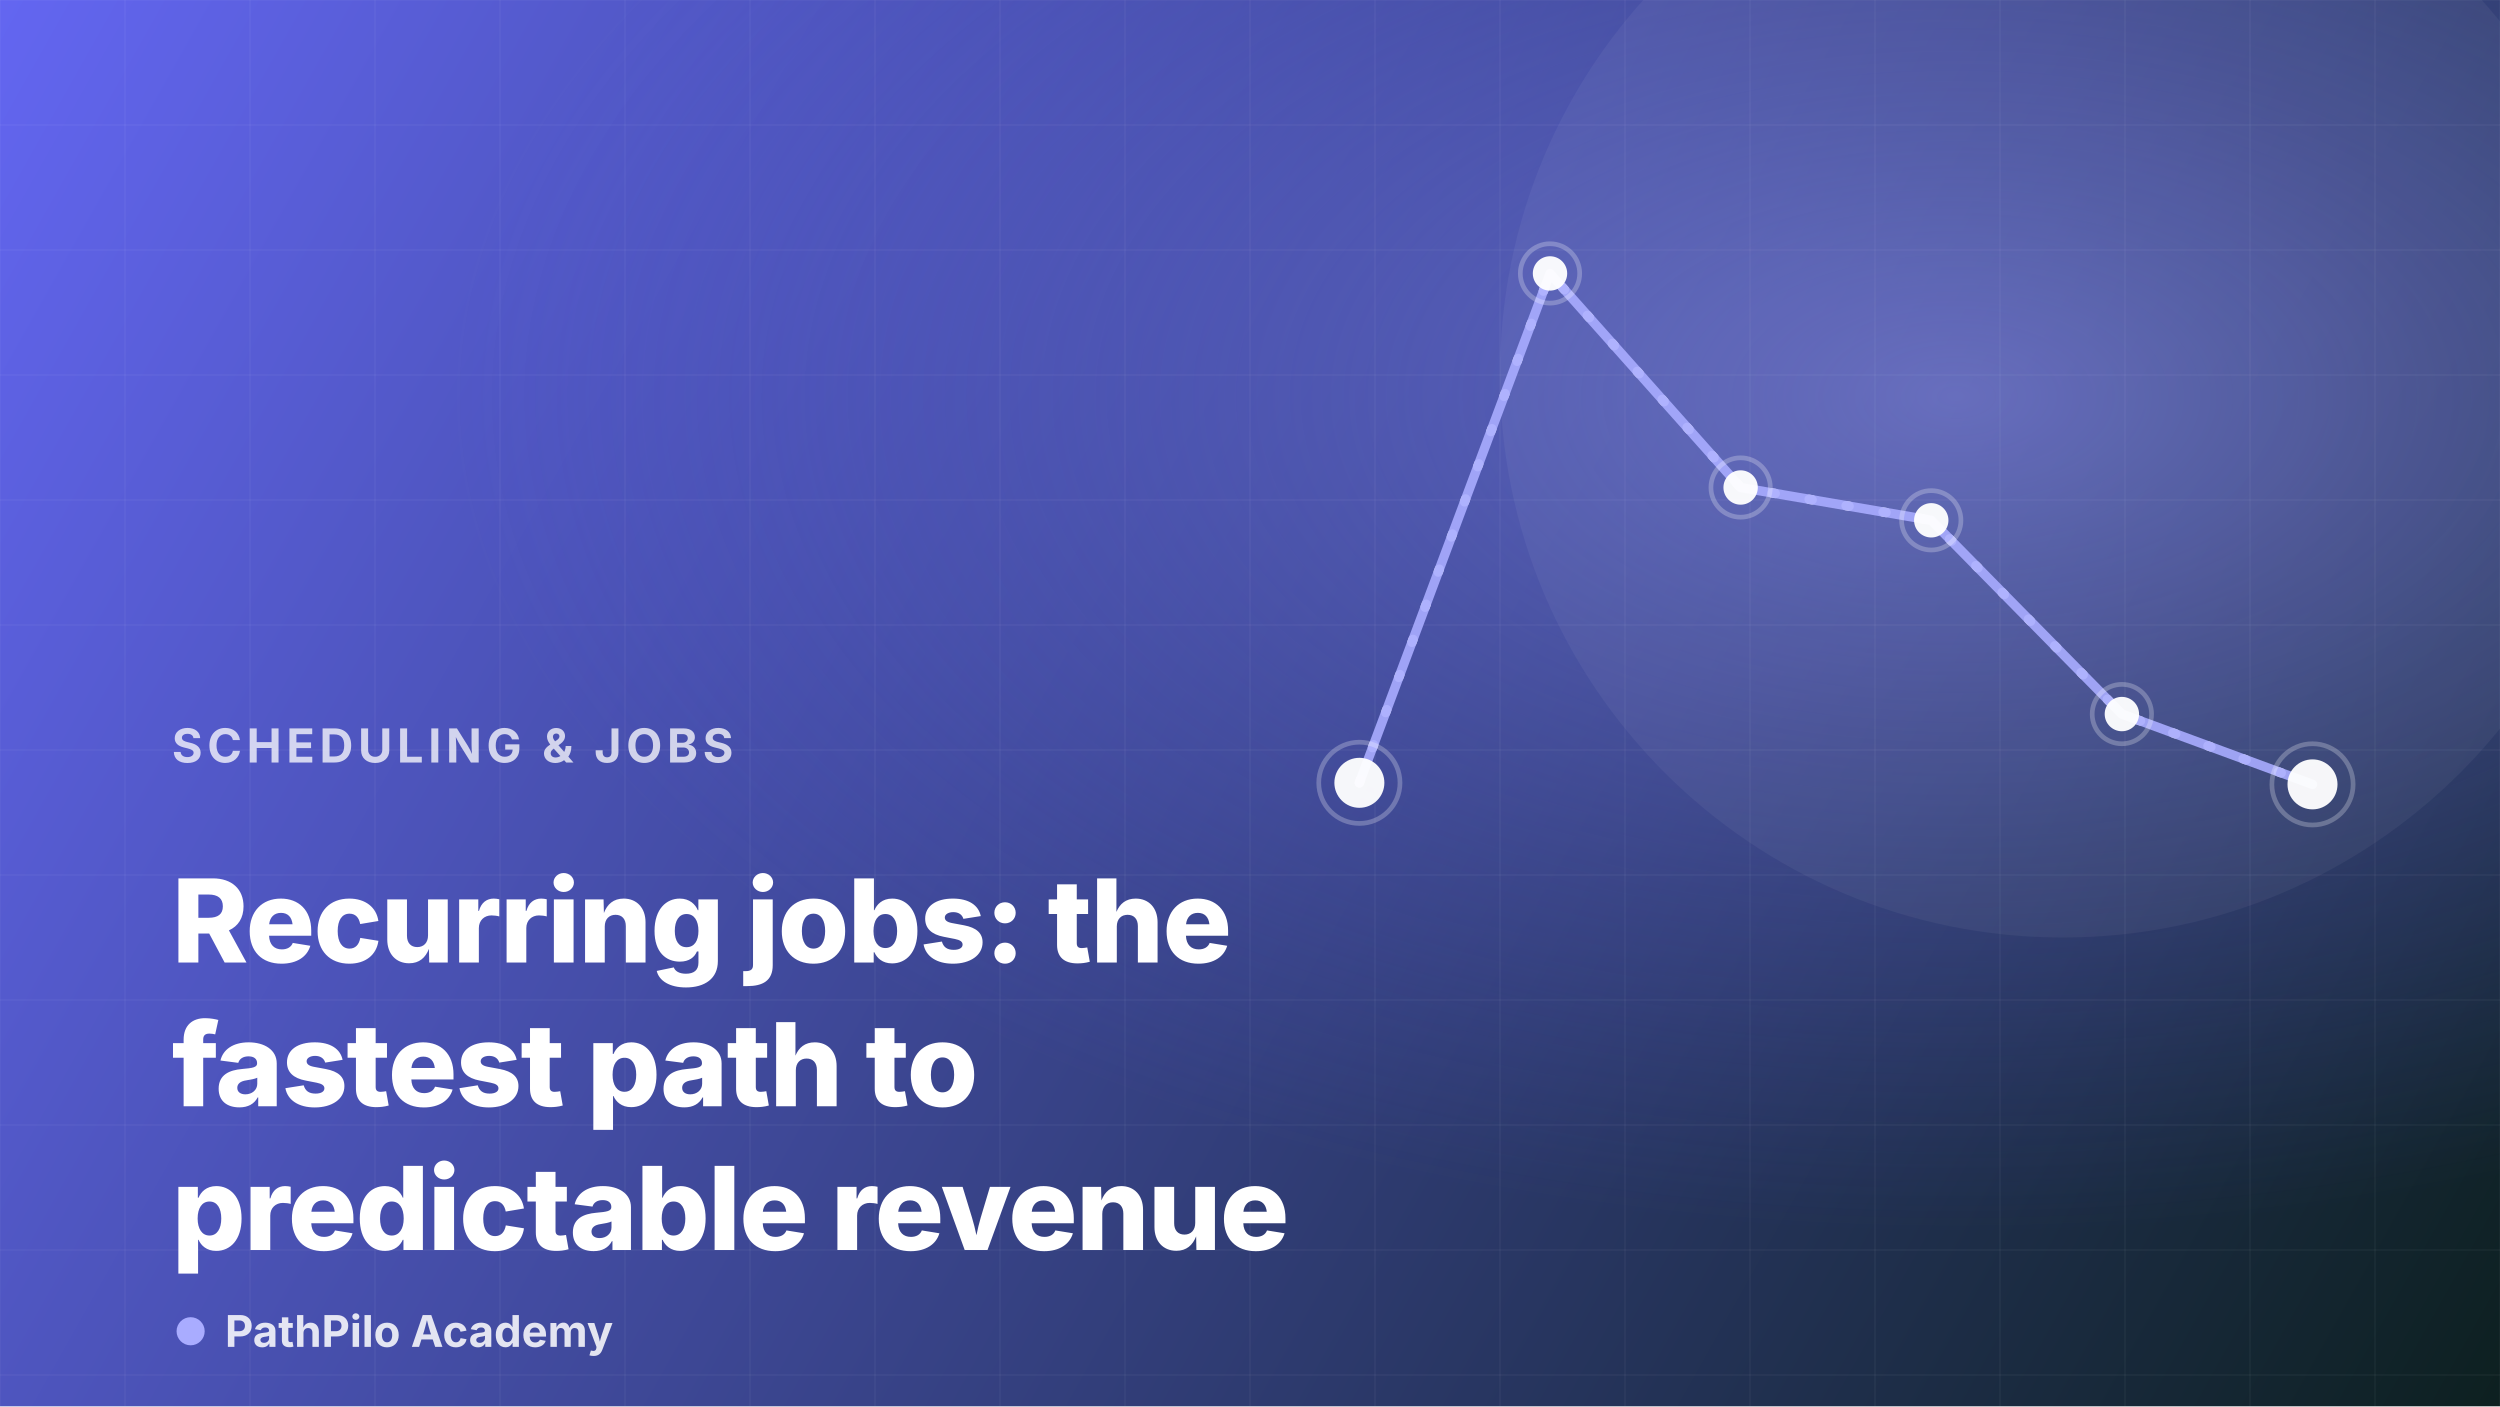
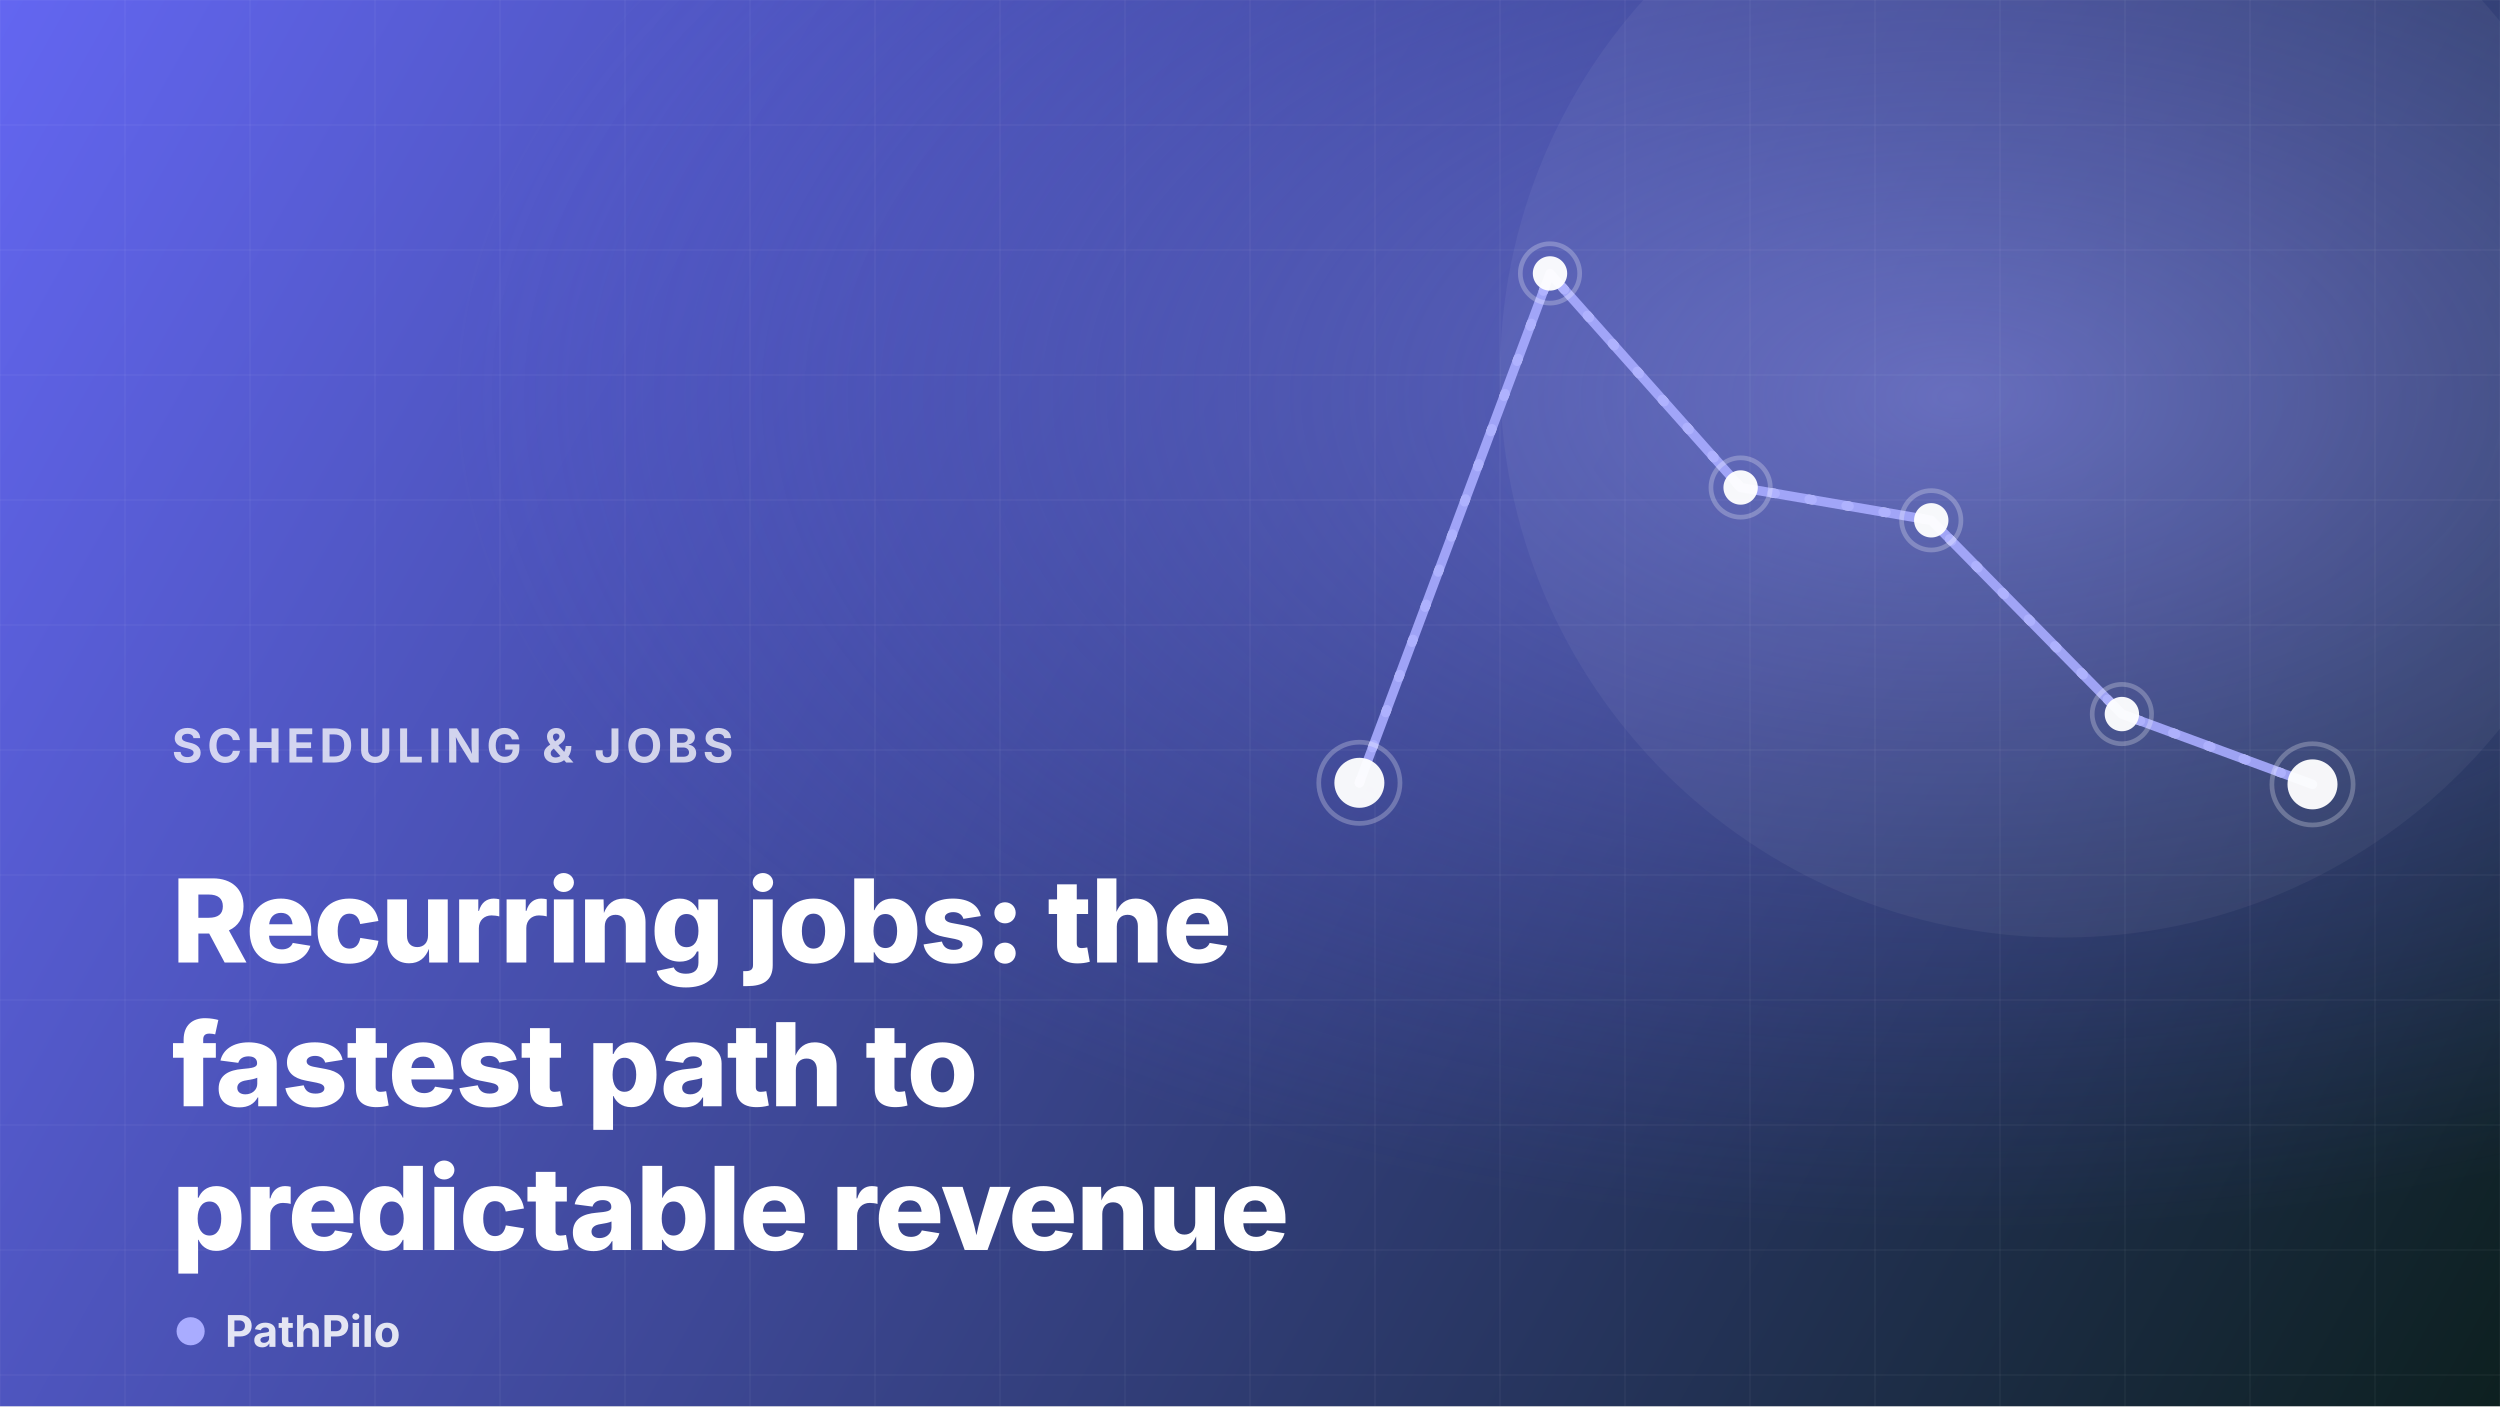
<svg xmlns="http://www.w3.org/2000/svg" width="1600" height="900" viewBox="0 0 1600 900" fill="none">
  <defs>
    <linearGradient id="bg" x1="0" y1="0" x2="1600" y2="900" gradientUnits="userSpaceOnUse">
      <stop offset="0" stop-color="#6366f1" />
      <stop offset="1" stop-color="#0d2020" />
    </linearGradient>
    <radialGradient id="glow" cx="0.78" cy="0.28" r="0.6">
      <stop offset="0" stop-color="#8b8eff" stop-opacity="0.55" />
      <stop offset="1" stop-color="#6366f1" stop-opacity="0" />
    </radialGradient>
  </defs>
  <rect width="1600" height="900" fill="url(#bg)" />
  <rect width="1600" height="900" fill="url(#glow)" />
  <line x1="0" y1="0" x2="0" y2="900" stroke="#FFFFFF" stroke-opacity="0.04" />
  <line x1="80" y1="0" x2="80" y2="900" stroke="#FFFFFF" stroke-opacity="0.04" />
  <line x1="160" y1="0" x2="160" y2="900" stroke="#FFFFFF" stroke-opacity="0.04" />
  <line x1="240" y1="0" x2="240" y2="900" stroke="#FFFFFF" stroke-opacity="0.04" />
  <line x1="320" y1="0" x2="320" y2="900" stroke="#FFFFFF" stroke-opacity="0.04" />
  <line x1="400" y1="0" x2="400" y2="900" stroke="#FFFFFF" stroke-opacity="0.04" />
  <line x1="480" y1="0" x2="480" y2="900" stroke="#FFFFFF" stroke-opacity="0.04" />
  <line x1="560" y1="0" x2="560" y2="900" stroke="#FFFFFF" stroke-opacity="0.04" />
  <line x1="640" y1="0" x2="640" y2="900" stroke="#FFFFFF" stroke-opacity="0.04" />
  <line x1="720" y1="0" x2="720" y2="900" stroke="#FFFFFF" stroke-opacity="0.04" />
  <line x1="800" y1="0" x2="800" y2="900" stroke="#FFFFFF" stroke-opacity="0.04" />
  <line x1="880" y1="0" x2="880" y2="900" stroke="#FFFFFF" stroke-opacity="0.04" />
  <line x1="960" y1="0" x2="960" y2="900" stroke="#FFFFFF" stroke-opacity="0.04" />
  <line x1="1040" y1="0" x2="1040" y2="900" stroke="#FFFFFF" stroke-opacity="0.04" />
  <line x1="1120" y1="0" x2="1120" y2="900" stroke="#FFFFFF" stroke-opacity="0.04" />
  <line x1="1200" y1="0" x2="1200" y2="900" stroke="#FFFFFF" stroke-opacity="0.04" />
  <line x1="1280" y1="0" x2="1280" y2="900" stroke="#FFFFFF" stroke-opacity="0.04" />
  <line x1="1360" y1="0" x2="1360" y2="900" stroke="#FFFFFF" stroke-opacity="0.04" />
  <line x1="1440" y1="0" x2="1440" y2="900" stroke="#FFFFFF" stroke-opacity="0.04" />
  <line x1="1520" y1="0" x2="1520" y2="900" stroke="#FFFFFF" stroke-opacity="0.04" />
  <line x1="1600" y1="0" x2="1600" y2="900" stroke="#FFFFFF" stroke-opacity="0.04" />
  <line x1="0" y1="0" x2="1600" y2="0" stroke="#FFFFFF" stroke-opacity="0.04" />
  <line x1="0" y1="80" x2="1600" y2="80" stroke="#FFFFFF" stroke-opacity="0.04" />
  <line x1="0" y1="160" x2="1600" y2="160" stroke="#FFFFFF" stroke-opacity="0.04" />
  <line x1="0" y1="240" x2="1600" y2="240" stroke="#FFFFFF" stroke-opacity="0.04" />
  <line x1="0" y1="320" x2="1600" y2="320" stroke="#FFFFFF" stroke-opacity="0.04" />
  <line x1="0" y1="400" x2="1600" y2="400" stroke="#FFFFFF" stroke-opacity="0.04" />
  <line x1="0" y1="480" x2="1600" y2="480" stroke="#FFFFFF" stroke-opacity="0.04" />
  <line x1="0" y1="560" x2="1600" y2="560" stroke="#FFFFFF" stroke-opacity="0.04" />
  <line x1="0" y1="640" x2="1600" y2="640" stroke="#FFFFFF" stroke-opacity="0.04" />
  <line x1="0" y1="720" x2="1600" y2="720" stroke="#FFFFFF" stroke-opacity="0.04" />
  <line x1="0" y1="800" x2="1600" y2="800" stroke="#FFFFFF" stroke-opacity="0.04" />
  <line x1="0" y1="880" x2="1600" y2="880" stroke="#FFFFFF" stroke-opacity="0.04" />
  <circle cx="1320" cy="240" r="360" fill="#FFFFFF" opacity="0.05" />
  <path d="M870 501 L992 175 L1114 312 L1236 333 L1358 457 L1480 502" stroke="#FFFFFF" stroke-opacity="0.85" stroke-width="6" stroke-linecap="round" stroke-linejoin="round" stroke-dasharray="2 22" />
  <path d="M870 501 L992 175 L1114 312 L1236 333 L1358 457 L1480 502" stroke="#a9acff" stroke-opacity="0.9" stroke-width="6" stroke-linecap="round" stroke-linejoin="round" />
  <circle cx="870" cy="501" r="16" fill="#FFFFFF" opacity="0.95" />
  <circle cx="870" cy="501" r="26" fill="none" stroke="#FFFFFF" stroke-opacity="0.25" stroke-width="3" />
  <circle cx="992" cy="175" r="11" fill="#FFFFFF" opacity="0.95" />
  <circle cx="992" cy="175" r="19" fill="none" stroke="#FFFFFF" stroke-opacity="0.25" stroke-width="3" />
  <circle cx="1114" cy="312" r="11" fill="#FFFFFF" opacity="0.95" />
  <circle cx="1114" cy="312" r="19" fill="none" stroke="#FFFFFF" stroke-opacity="0.25" stroke-width="3" />
  <circle cx="1236" cy="333" r="11" fill="#FFFFFF" opacity="0.95" />
  <circle cx="1236" cy="333" r="19" fill="none" stroke="#FFFFFF" stroke-opacity="0.25" stroke-width="3" />
  <circle cx="1358" cy="457" r="11" fill="#FFFFFF" opacity="0.95" />
  <circle cx="1358" cy="457" r="19" fill="none" stroke="#FFFFFF" stroke-opacity="0.25" stroke-width="3" />
  <circle cx="1480" cy="502" r="16" fill="#FFFFFF" opacity="0.95" />
  <circle cx="1480" cy="502" r="26" fill="none" stroke="#FFFFFF" stroke-opacity="0.25" stroke-width="3" />
  <text x="110" y="488" fill="#FFFFFF" fill-opacity="0.75" font-family="Inter, Arial, sans-serif" font-size="30" font-weight="700" letter-spacing="3">SCHEDULING &amp; JOBS</text>
  <text fill="#FFFFFF" font-family="Inter, Arial, sans-serif" font-size="74" font-weight="800" letter-spacing="-1">
    <tspan x="110" y="616">Recurring jobs: the</tspan>
    <tspan x="110" y="708">fastest path to</tspan>
    <tspan x="110" y="800">predictable revenue</tspan>
  </text>
  <g>
    <circle cx="122" cy="852" r="9" fill="#a9acff" />
-     <text x="144" y="862" fill="#FFFFFF" fill-opacity="0.85" font-family="Inter, Arial, sans-serif" font-size="28" font-weight="700">PathPilo Academy</text>
+     <text x="144" y="862" fill="#FFFFFF" fill-opacity="0.85" font-family="Inter, Arial, sans-serif" font-size="28" font-weight="700">PathPilo</text>
  </g>
</svg>
